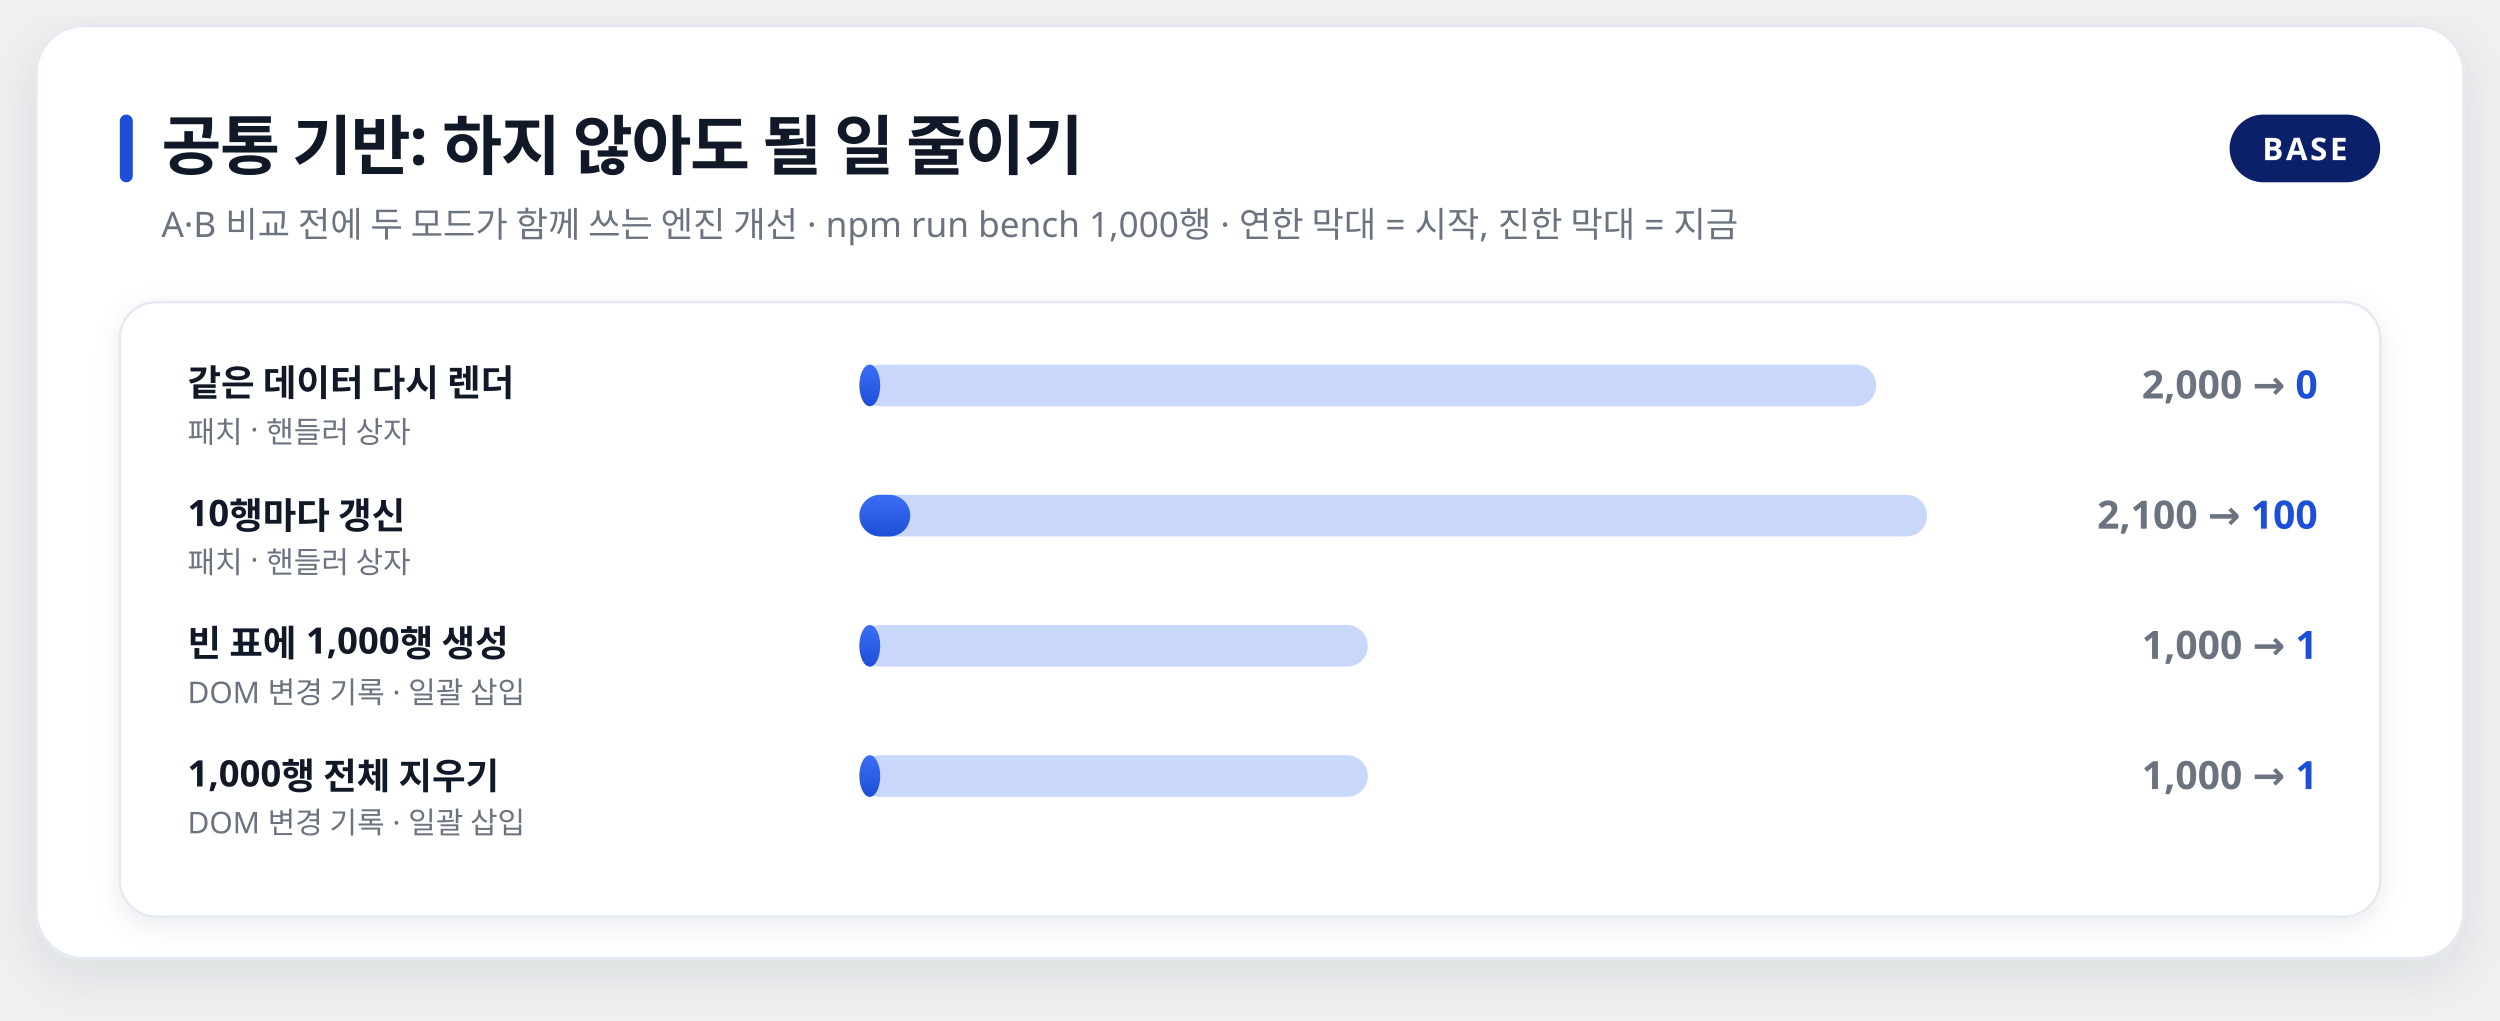
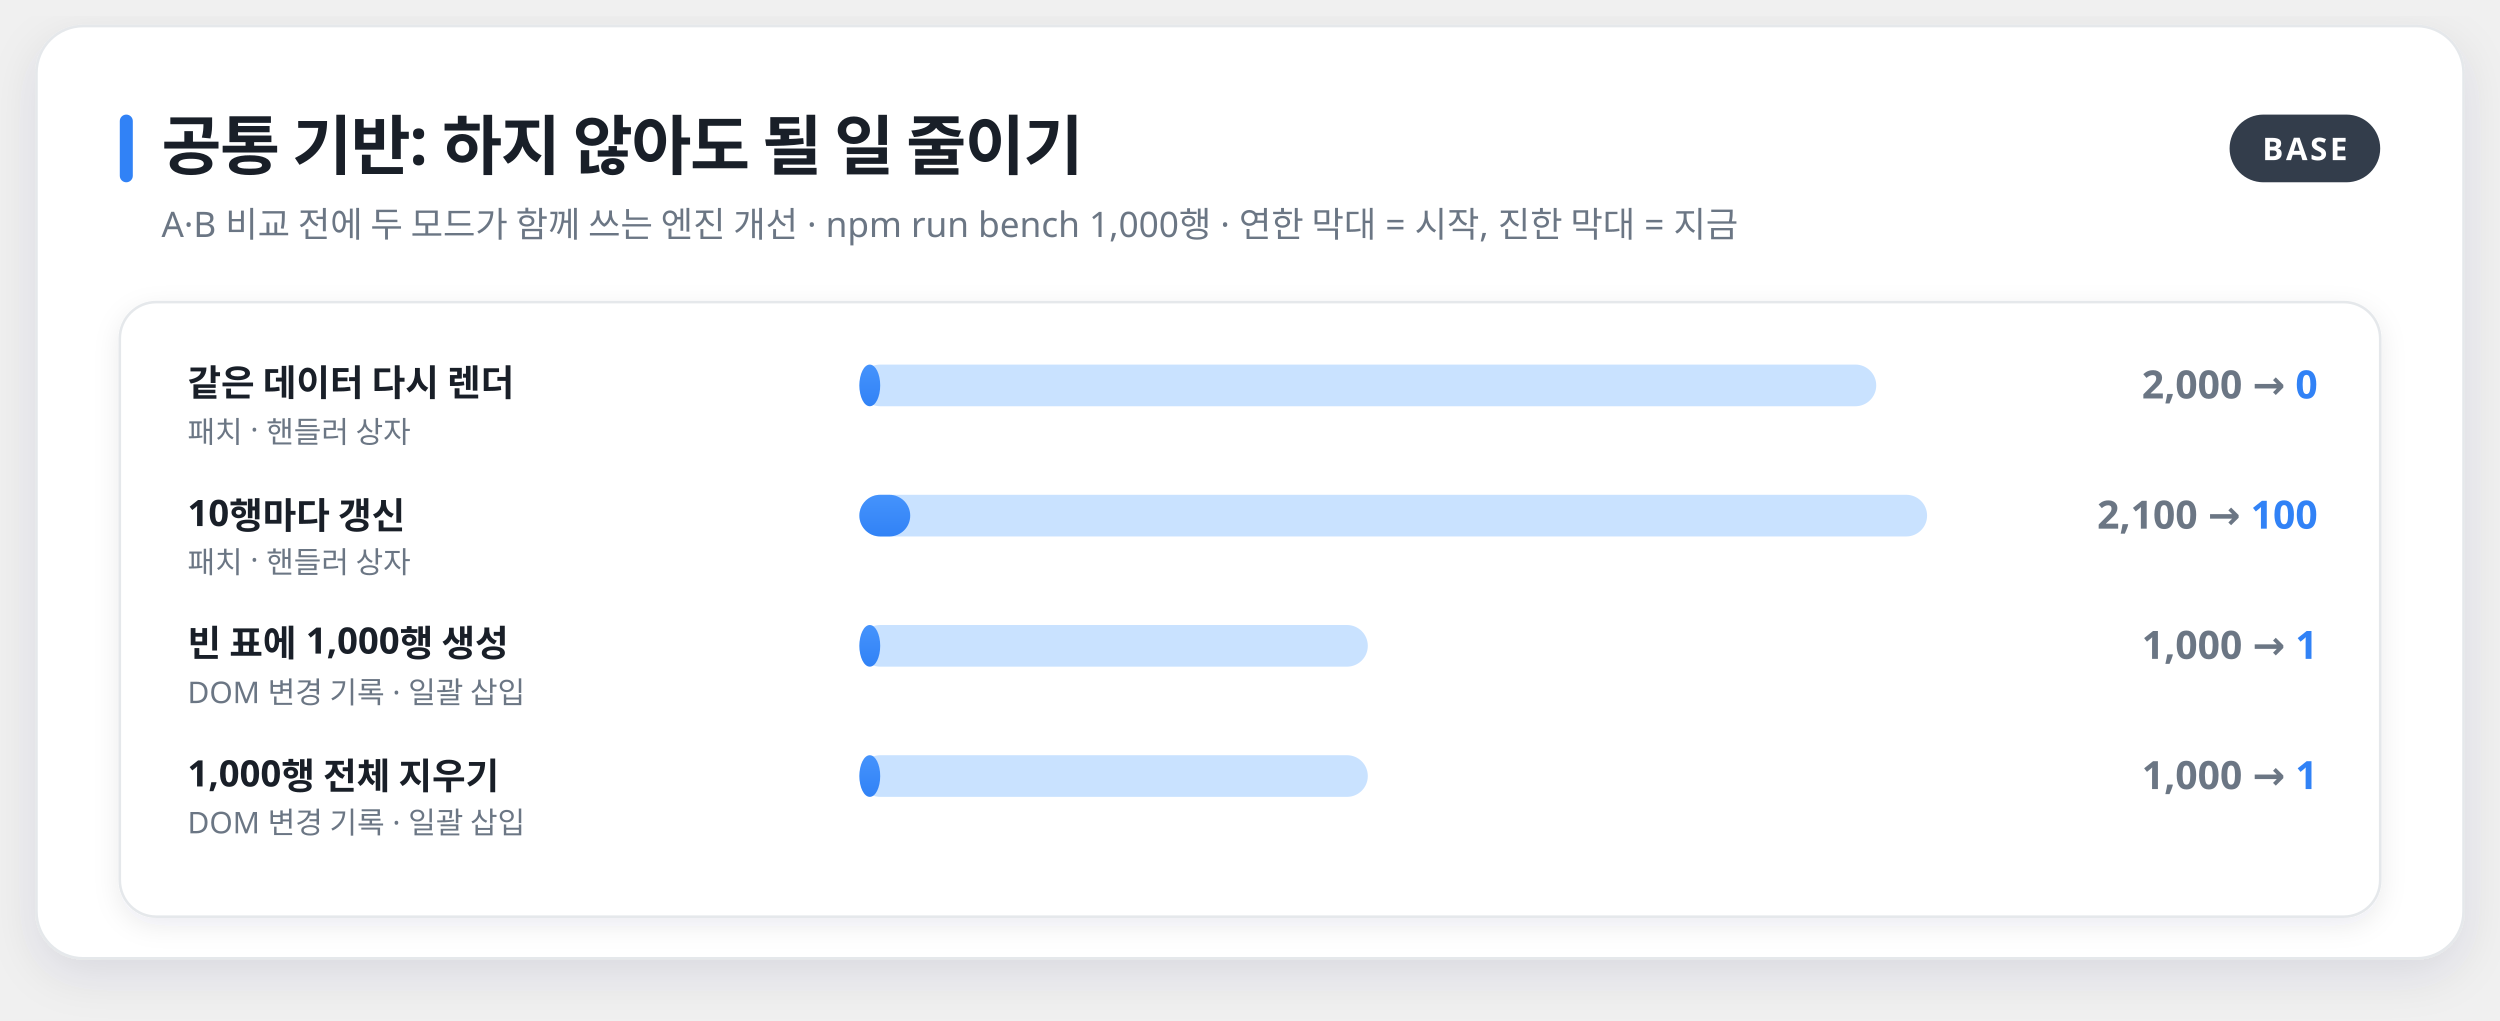
<svg xmlns="http://www.w3.org/2000/svg" width="960" height="392" viewBox="0 0 960 392" role="img" aria-label="공통 기반: 같은 데이터 다시 렌더 패치 2000에서 0, 10행 갱신 2100에서 100, 생성 DOM 변경 1000에서 1, 지우기 1000에서 1" font-family="Pretendard, 'Apple SD Gothic Neo', 'Malgun Gothic', 'Segoe UI', sans-serif">
  <defs>
    <filter id="sh" x="-10%" y="-10%" width="120%" height="130%">
-       <feDropShadow dx="0" dy="6" stdDeviation="9" flood-color="#1e2a55" flood-opacity="0.10" />
+       <feDropShadow dx="0" dy="6" stdDeviation="9" flood-color="#022047" flood-opacity="0.10" />
    </filter>
    <filter id="sh2" x="-10%" y="-10%" width="120%" height="140%">
-       <feDropShadow dx="0" dy="3" stdDeviation="5" flood-color="#1e2a55" flood-opacity="0.08" />
+       <feDropShadow dx="0" dy="3" stdDeviation="5" flood-color="#022047" flood-opacity="0.08" />
    </filter>
    <linearGradient id="gA" x1="0" y1="0" x2="0" y2="1">
-       <stop offset="0" stop-color="#1d4ed8" stop-opacity="0.55" />
-       <stop offset="1" stop-color="#1d4ed8" stop-opacity="0.04" />
+       <stop offset="0" stop-color="#3182f6" stop-opacity="0.55" />
+       <stop offset="1" stop-color="#3182f6" stop-opacity="0.04" />
    </linearGradient>
    <linearGradient id="gB" x1="0" y1="0" x2="0" y2="1">
-       <stop offset="0" stop-color="#8db0ff" stop-opacity="0.45" />
-       <stop offset="1" stop-color="#8db0ff" stop-opacity="0.05" />
+       <stop offset="0" stop-color="#90c2ff" stop-opacity="0.45" />
+       <stop offset="1" stop-color="#90c2ff" stop-opacity="0.05" />
    </linearGradient>
    <linearGradient id="gBar" x1="0" y1="0" x2="0" y2="1">
-       <stop offset="0" stop-color="#3b6ef5" />
-       <stop offset="1" stop-color="#1d4ed8" />
+       <stop offset="0" stop-color="#4593fc" />
+       <stop offset="1" stop-color="#3182f6" />
    </linearGradient>
    <linearGradient id="gNavy" x1="0" y1="0" x2="1" y2="1">
-       <stop offset="0" stop-color="#1c3aa9" />
-       <stop offset="1" stop-color="#0b2069" />
+       <stop offset="0" stop-color="#4e5968" />
+       <stop offset="1" stop-color="#333d4b" />
    </linearGradient>
  </defs>
-   <rect x="14" y="10" width="932" height="358" rx="18" fill="#ffffff" stroke="#e5e9f2" filter="url(#sh)" />
-   <rect x="46" y="44" width="5" height="26" rx="2.5" fill="#1d4ed8" />
-   <text x="62" y="65" font-size="25" font-weight="800" fill="#111827" letter-spacing="-0.5">공통 기반: 하지 않아도 될 일 줄이기</text>
-   <text x="62" y="91" font-size="13.5" fill="#6b7280">A·B 비교 전에 두 모드가 함께 쓰는 엔진 개선 · npm run bench 1,000행 · 연한 막대 = 시작, 진한 막대 = 지금</text>
-   <rect x="856.16" y="44" width="57.84" height="26" rx="13" fill="#0b2069" />
+   <rect x="14" y="10" width="932" height="358" rx="18" fill="#ffffff" stroke="#e5e8eb" filter="url(#sh)" />
+   <rect x="46" y="44" width="5" height="26" rx="2.5" fill="#3182f6" />
+   <text x="62" y="65" font-size="25" font-weight="800" fill="#191f28" letter-spacing="-0.5">공통 기반: 하지 않아도 될 일 줄이기</text>
+   <text x="62" y="91" font-size="13.5" fill="#6b7684">A·B 비교 전에 두 모드가 함께 쓰는 엔진 개선 · npm run bench 1,000행 · 연한 막대 = 시작, 진한 막대 = 지금</text>
+   <rect x="856.16" y="44" width="57.84" height="26" rx="13" fill="#333d4b" />
  <text x="885.08" y="61.5" font-size="12" font-weight="700" text-anchor="middle" fill="#ffffff" letter-spacing="1">BASE</text>
-   <rect x="46" y="116" width="868" height="236" rx="14" fill="#ffffff" stroke="#e5e9f2" filter="url(#sh2)" />
-   <text x="72" y="152" font-size="14" font-weight="800" fill="#111827">같은 데이터 다시 렌더</text>
-   <text x="72" y="170" font-size="11.5" fill="#6b7280">패치 · 핸들러 상자</text>
-   <rect x="330" y="140" width="390.476" height="16" rx="8" fill="#c9d7fb" />
+   <rect x="46" y="116" width="868" height="236" rx="14" fill="#ffffff" stroke="#e5e8eb" filter="url(#sh2)" />
+   <text x="72" y="152" font-size="14" font-weight="800" fill="#191f28">같은 데이터 다시 렌더</text>
+   <text x="72" y="170" font-size="11.5" fill="#6b7684">패치 · 핸들러 상자</text>
+   <rect x="330" y="140" width="390.476" height="16" rx="8" fill="#c9e2ff" />
  <rect x="330" y="140" width="8" height="16" rx="8" fill="url(#gBar)" />
-   <text x="890" y="153" font-size="15" font-weight="800" text-anchor="end" fill="#111827">
-     <tspan fill="#6b7280" font-weight="600">2,000 →</tspan>
-     <tspan fill="#1d4ed8">0</tspan>
+   <text x="890" y="153" font-size="15" font-weight="800" text-anchor="end" fill="#191f28">
+     <tspan fill="#6b7684" font-weight="600">2,000 →</tspan>
+     <tspan fill="#3182f6">0</tspan>
  </text>
-   <text x="72" y="202" font-size="14" font-weight="800" fill="#111827">10행마다 갱신</text>
-   <text x="72" y="220" font-size="11.5" fill="#6b7280">패치 · 핸들러 상자</text>
-   <rect x="330" y="190" width="410" height="16" rx="8" fill="#c9d7fb" />
+   <text x="72" y="202" font-size="14" font-weight="800" fill="#191f28">10행마다 갱신</text>
+   <text x="72" y="220" font-size="11.5" fill="#6b7684">패치 · 핸들러 상자</text>
+   <rect x="330" y="190" width="410" height="16" rx="8" fill="#c9e2ff" />
  <rect x="330" y="190" width="19.524" height="16" rx="8" fill="url(#gBar)" />
-   <text x="890" y="203" font-size="15" font-weight="800" text-anchor="end" fill="#111827">
-     <tspan fill="#6b7280" font-weight="600">2,100 →</tspan>
-     <tspan fill="#1d4ed8">100</tspan>
+   <text x="890" y="203" font-size="15" font-weight="800" text-anchor="end" fill="#191f28">
+     <tspan fill="#6b7684" font-weight="600">2,100 →</tspan>
+     <tspan fill="#3182f6">100</tspan>
  </text>
-   <text x="72" y="252" font-size="14" font-weight="800" fill="#111827">빈 표에 1,000행 생성</text>
-   <text x="72" y="270" font-size="11.5" fill="#6b7280">DOM 변경 기록 · 일괄 삽입</text>
-   <rect x="330" y="240" width="195.238" height="16" rx="8" fill="#c9d7fb" />
+   <text x="72" y="252" font-size="14" font-weight="800" fill="#191f28">빈 표에 1,000행 생성</text>
+   <text x="72" y="270" font-size="11.5" fill="#6b7684">DOM 변경 기록 · 일괄 삽입</text>
+   <rect x="330" y="240" width="195.238" height="16" rx="8" fill="#c9e2ff" />
  <rect x="330" y="240" width="8" height="16" rx="8" fill="url(#gBar)" />
-   <text x="890" y="253" font-size="15" font-weight="800" text-anchor="end" fill="#111827">
-     <tspan fill="#6b7280" font-weight="600">1,000 →</tspan>
-     <tspan fill="#1d4ed8">1</tspan>
+   <text x="890" y="253" font-size="15" font-weight="800" text-anchor="end" fill="#191f28">
+     <tspan fill="#6b7684" font-weight="600">1,000 →</tspan>
+     <tspan fill="#3182f6">1</tspan>
  </text>
-   <text x="72" y="302" font-size="14" font-weight="800" fill="#111827">1,000행 전체 지우기</text>
-   <text x="72" y="320" font-size="11.5" fill="#6b7280">DOM 변경 기록 · 일괄 삽입</text>
-   <rect x="330" y="290" width="195.238" height="16" rx="8" fill="#c9d7fb" />
+   <text x="72" y="302" font-size="14" font-weight="800" fill="#191f28">1,000행 전체 지우기</text>
+   <text x="72" y="320" font-size="11.5" fill="#6b7684">DOM 변경 기록 · 일괄 삽입</text>
+   <rect x="330" y="290" width="195.238" height="16" rx="8" fill="#c9e2ff" />
  <rect x="330" y="290" width="8" height="16" rx="8" fill="url(#gBar)" />
-   <text x="890" y="303" font-size="15" font-weight="800" text-anchor="end" fill="#111827">
-     <tspan fill="#6b7280" font-weight="600">1,000 →</tspan>
-     <tspan fill="#1d4ed8">1</tspan>
+   <text x="890" y="303" font-size="15" font-weight="800" text-anchor="end" fill="#191f28">
+     <tspan fill="#6b7684" font-weight="600">1,000 →</tspan>
+     <tspan fill="#3182f6">1</tspan>
  </text>
</svg>
